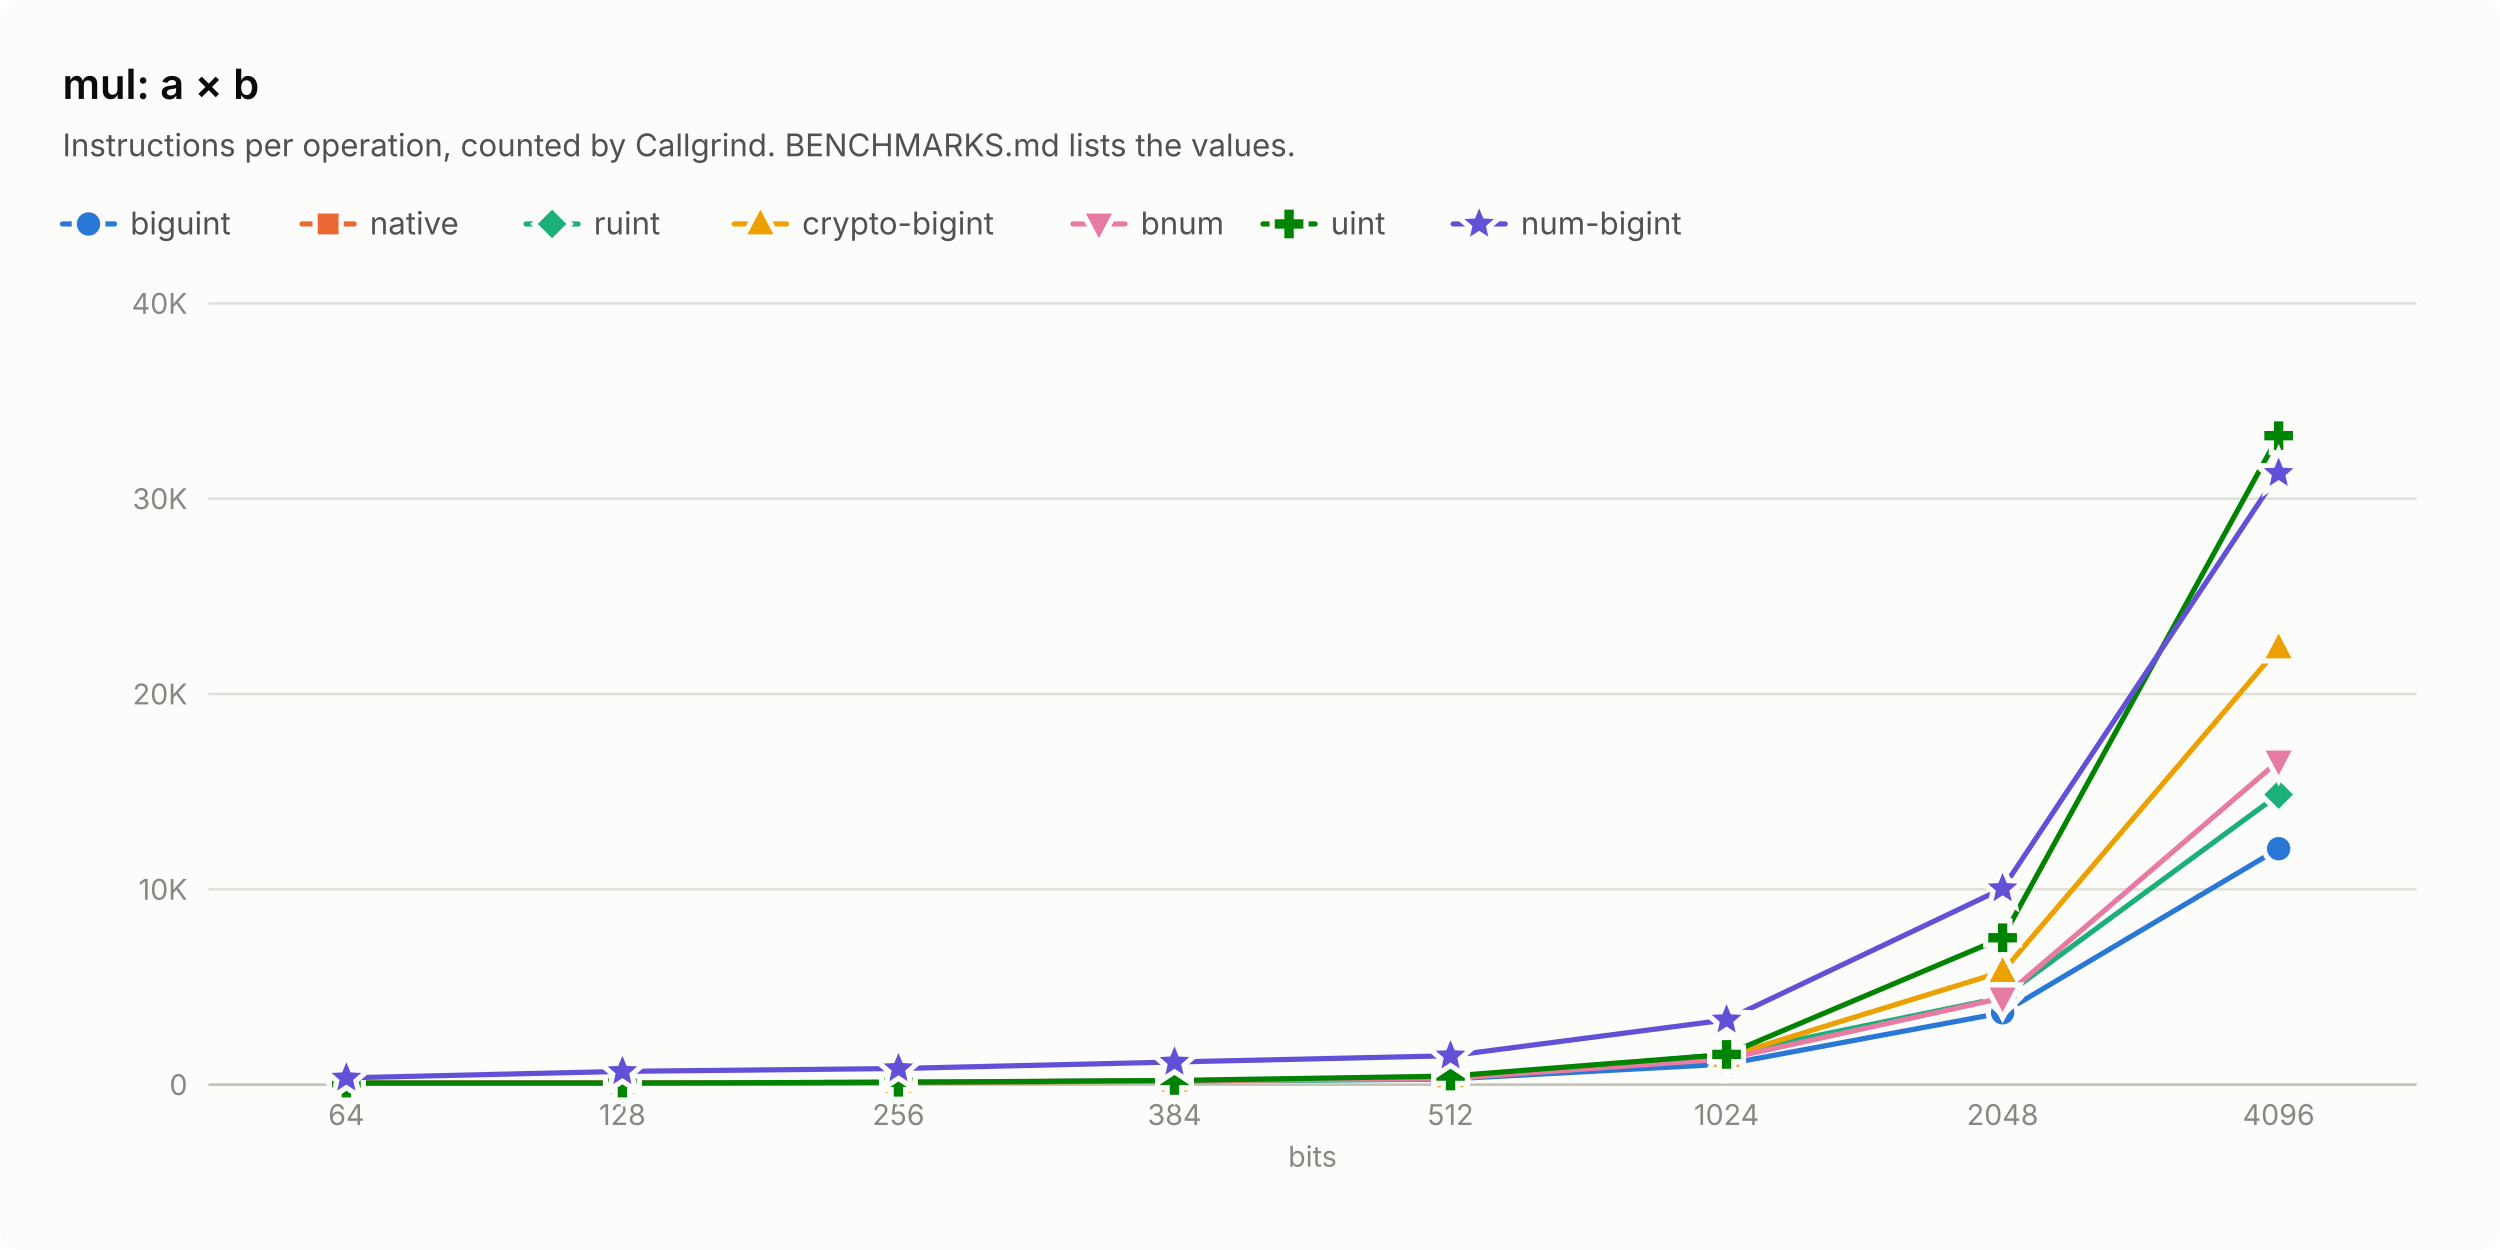
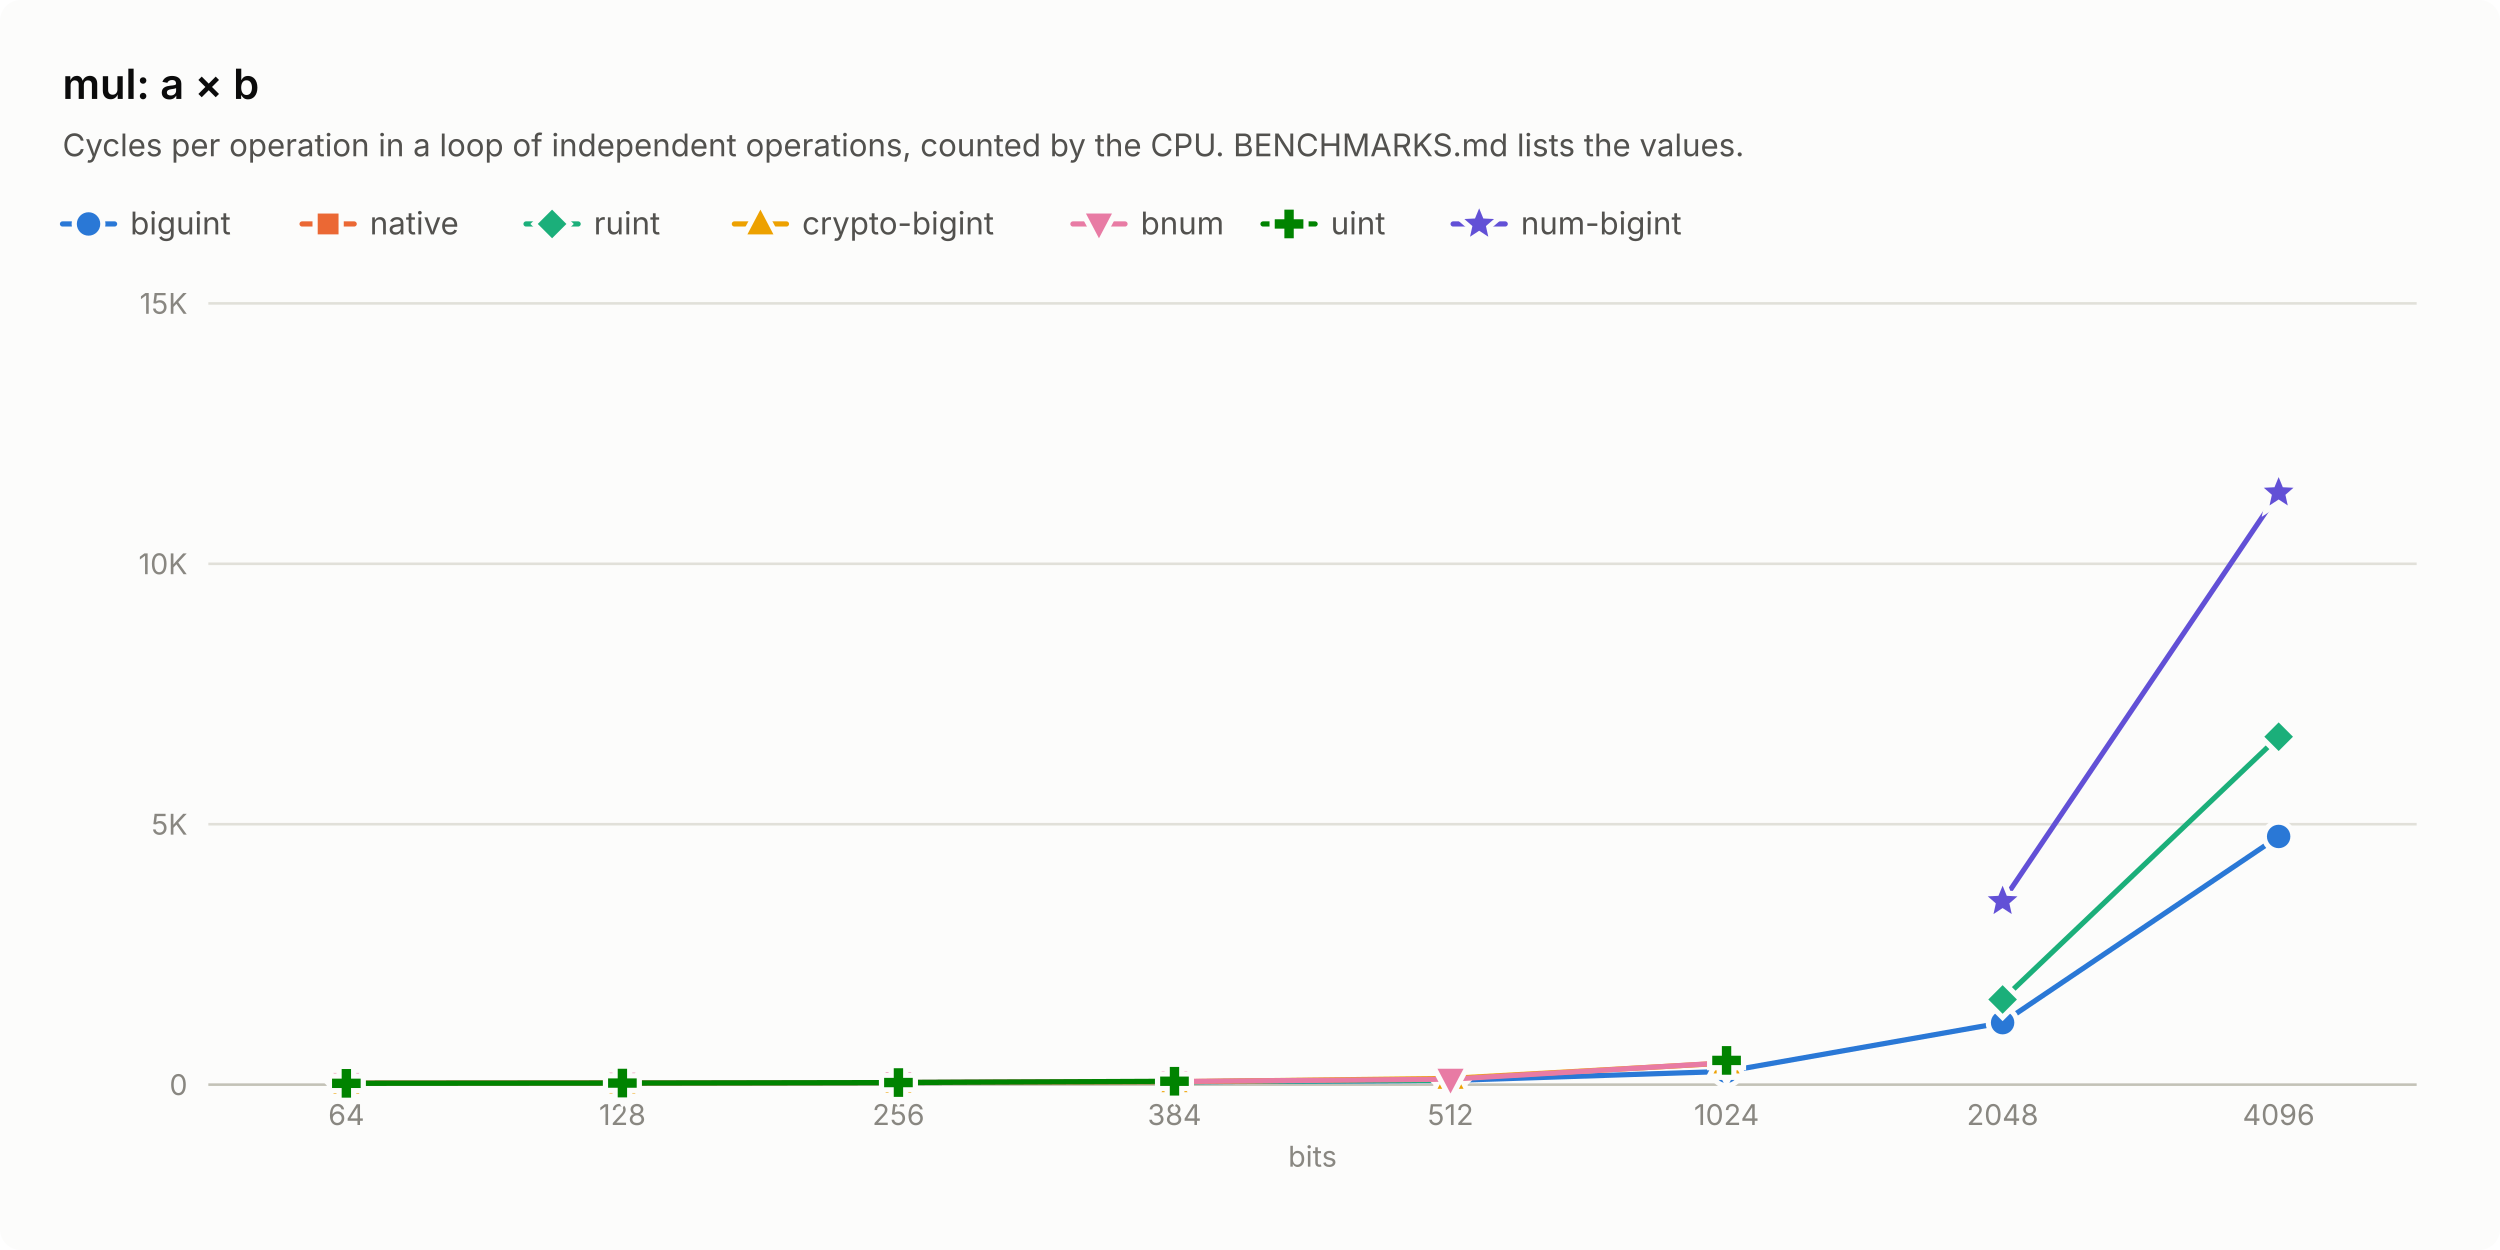
<svg xmlns="http://www.w3.org/2000/svg" width="960" height="480" viewBox="0 0 960 480" role="img" aria-labelledby="title description">
  <style>.grid,.axis{stroke-width:1}.title{font:600 16px system-ui, -apple-system, "Segoe UI", sans-serif}.subtitle,.legend{font:12px system-ui, -apple-system, "Segoe UI", sans-serif}.tick{font:11px system-ui, -apple-system, "Segoe UI", sans-serif;font-variant-numeric:tabular-nums}.line{fill:none;stroke-width:2;stroke-linejoin:round;stroke-linecap:round}.marker{stroke-width:4;paint-order:stroke}.surface{fill:#fcfcfb}.grid{stroke:#e1e0d9}.axis{stroke:#c3c2b7}.title{fill:#0b0b0b}.subtitle,.legend{fill:#52514e}.tick{fill:#898781}.marker{stroke:#fcfcfb}.c0 .line{stroke:#2a78d6}.c0 .marker{fill:#2a78d6}.c1 .line{stroke:#eb6834}.c1 .marker{fill:#eb6834}.c2 .line{stroke:#1baf7a}.c2 .marker{fill:#1baf7a}.c3 .line{stroke:#eda100}.c3 .marker{fill:#eda100}.c4 .line{stroke:#e87ba4}.c4 .marker{fill:#e87ba4}.c5 .line{stroke:#008300}.c5 .marker{fill:#008300}.c6 .line{stroke:#6250d6}.c6 .marker{fill:#6250d6}@media (prefers-color-scheme: dark){.surface{fill:#1a1a19}.grid{stroke:#2c2c2a}.axis{stroke:#383835}.title{fill:#f0efec}.subtitle,.legend{fill:#c3c2b7}.tick{fill:#898781}.marker{stroke:#1a1a19}.c0 .line{stroke:#3987e5}.c0 .marker{fill:#3987e5}.c1 .line{stroke:#d95926}.c1 .marker{fill:#d95926}.c2 .line{stroke:#199e70}.c2 .marker{fill:#199e70}.c3 .line{stroke:#c98500}.c3 .marker{fill:#c98500}.c4 .line{stroke:#d55181}.c4 .marker{fill:#d55181}.c5 .line{stroke:#008300}.c5 .marker{fill:#008300}.c6 .line{stroke:#9085e9}.c6 .marker{fill:#9085e9}}</style>
  <rect class="surface" width="960" height="480" rx="8" />
  <text class="title" x="24" y="38">mul: a × b</text>
-   <text class="subtitle" x="24" y="60">Instructions per operation, counted by Callgrind. BENCHMARKS.md lists the values.</text>
+   <text class="subtitle" x="24" y="60">Cycles per operation in a loop of independent operations, counted by the CPU. BENCHMARKS.md lists the values.</text>
  <g class="c0">
    <path class="line" d="M24,86h20" />
    <path class="marker" transform="translate(34,86)" d="M0,-4.5A4.5,4.5 0 1 1 0,4.5A4.5,4.5 0 1 1 0,-4.5Z" />
  </g>
  <text class="legend" x="50" y="90">biguint</text>
  <g class="c1">
    <path class="line" d="M116,86h20" />
    <path class="marker" transform="translate(126,86)" d="M-4,-4H4V4H-4Z" />
  </g>
  <text class="legend" x="142" y="90">native</text>
  <g class="c2">
    <path class="line" d="M202,86h20" />
    <path class="marker" transform="translate(212,86)" d="M0,-5.5L5.5,0L0,5.5L-5.5,0Z" />
  </g>
  <text class="legend" x="228" y="90">ruint</text>
  <g class="c3">
    <path class="line" d="M282,86h20" />
    <path class="marker" transform="translate(292,86)" d="M0,-5.5L5,4H-5Z" />
  </g>
  <text class="legend" x="308" y="90">crypto-bigint</text>
  <g class="c4">
    <path class="line" d="M412,86h20" />
    <path class="marker" transform="translate(422,86)" d="M0,5.5L5,-4H-5Z" />
  </g>
  <text class="legend" x="438" y="90">bnum</text>
  <g class="c5">
    <path class="line" d="M485,86h20" />
    <path class="marker" transform="translate(495,86)" d="M-1.8,-5.5H1.8V-1.8H5.5V1.8H1.8V5.5H-1.8V1.8H-5.5V-1.8H-1.8Z" />
  </g>
  <text class="legend" x="511" y="90">uint</text>
  <g class="c6">
    <path class="line" d="M558,86h20" />
    <path class="marker" transform="translate(568,86)" d="M0,-6L1.6,-2.1L5.7,-1.9L2.6,0.8L3.5,4.9L0,2.6L-3.5,4.9L-2.6,0.8L-5.7,-1.9L-1.6,-2.1Z" />
  </g>
  <text class="legend" x="584" y="90">num-bigint</text>
  <text class="tick" x="72" y="420.5" text-anchor="end">0</text>
-   <path class="grid" d="M80,341.5H928" />
-   <text class="tick" x="72" y="345.5" text-anchor="end">10K</text>
-   <path class="grid" d="M80,266.5H928" />
-   <text class="tick" x="72" y="270.5" text-anchor="end">20K</text>
-   <path class="grid" d="M80,191.5H928" />
-   <text class="tick" x="72" y="195.5" text-anchor="end">30K</text>
+   <path class="grid" d="M80,316.5H928" />
+   <text class="tick" x="72" y="320.5" text-anchor="end">5K</text>
+   <path class="grid" d="M80,216.5H928" />
+   <text class="tick" x="72" y="220.5" text-anchor="end">10K</text>
  <path class="grid" d="M80,116.5H928" />
-   <text class="tick" x="72" y="120.5" text-anchor="end">40K</text>
+   <text class="tick" x="72" y="120.5" text-anchor="end">15K</text>
  <path class="axis" d="M80,416.5H928" />
  <text class="tick" x="133.0" y="432" text-anchor="middle">64</text>
  <text class="tick" x="239.0" y="432" text-anchor="middle">128</text>
  <text class="tick" x="345.0" y="432" text-anchor="middle">256</text>
  <text class="tick" x="451.0" y="432" text-anchor="middle">384</text>
  <text class="tick" x="557.0" y="432" text-anchor="middle">512</text>
  <text class="tick" x="663.0" y="432" text-anchor="middle">1024</text>
  <text class="tick" x="769.0" y="432" text-anchor="middle">2048</text>
  <text class="tick" x="875.0" y="432" text-anchor="middle">4096</text>
  <text class="tick" x="504.0" y="448" text-anchor="middle">bits</text>
  <g class="c0">
-     <path class="line" d="M133.0,415.9L239.0,415.9L345.0,415.7L451.0,415.0L557.0,414.3L663.0,408.6L769.0,388.9L875.0,325.9" />
-     <path class="marker" transform="translate(133.0,415.9)" d="M0,-4.5A4.5,4.5 0 1 1 0,4.5A4.5,4.5 0 1 1 0,-4.5Z" />
+     <path class="line" d="M133.0,416.0L239.0,415.9L345.0,415.7L451.0,415.4L557.0,414.9L663.0,411.4L769.0,392.7L875.0,321.2" />
+     <path class="marker" transform="translate(133.0,416.0)" d="M0,-4.5A4.5,4.5 0 1 1 0,4.5A4.5,4.5 0 1 1 0,-4.5Z" />
    <path class="marker" transform="translate(239.0,415.9)" d="M0,-4.5A4.5,4.5 0 1 1 0,4.5A4.5,4.5 0 1 1 0,-4.5Z" />
    <path class="marker" transform="translate(345.0,415.7)" d="M0,-4.5A4.5,4.5 0 1 1 0,4.5A4.5,4.5 0 1 1 0,-4.5Z" />
-     <path class="marker" transform="translate(451.0,415.0)" d="M0,-4.5A4.5,4.5 0 1 1 0,4.5A4.5,4.5 0 1 1 0,-4.5Z" />
-     <path class="marker" transform="translate(557.0,414.3)" d="M0,-4.5A4.5,4.5 0 1 1 0,4.5A4.5,4.5 0 1 1 0,-4.5Z" />
-     <path class="marker" transform="translate(663.0,408.6)" d="M0,-4.5A4.5,4.5 0 1 1 0,4.5A4.5,4.5 0 1 1 0,-4.5Z" />
-     <path class="marker" transform="translate(769.0,388.9)" d="M0,-4.5A4.5,4.5 0 1 1 0,4.5A4.5,4.5 0 1 1 0,-4.5Z" />
-     <path class="marker" transform="translate(875.0,325.9)" d="M0,-4.5A4.5,4.5 0 1 1 0,4.5A4.5,4.5 0 1 1 0,-4.5Z" />
+     <path class="marker" transform="translate(451.0,415.4)" d="M0,-4.5A4.5,4.5 0 1 1 0,4.5A4.5,4.5 0 1 1 0,-4.5Z" />
+     <path class="marker" transform="translate(557.0,414.9)" d="M0,-4.5A4.5,4.5 0 1 1 0,4.5A4.5,4.5 0 1 1 0,-4.5Z" />
+     <path class="marker" transform="translate(663.0,411.4)" d="M0,-4.5A4.5,4.5 0 1 1 0,4.5A4.5,4.5 0 1 1 0,-4.5Z" />
+     <path class="marker" transform="translate(769.0,392.7)" d="M0,-4.5A4.5,4.5 0 1 1 0,4.5A4.5,4.5 0 1 1 0,-4.5Z" />
+     <path class="marker" transform="translate(875.0,321.2)" d="M0,-4.5A4.5,4.5 0 1 1 0,4.5A4.5,4.5 0 1 1 0,-4.5Z" />
  </g>
  <g class="c1">
-     <path class="line" d="M133.0,415.9L239.0,415.9" />
-     <path class="marker" transform="translate(133.0,415.9)" d="M-4,-4H4V4H-4Z" />
+     <path class="line" d="M133.0,416.0L239.0,415.9" />
+     <path class="marker" transform="translate(133.0,416.0)" d="M-4,-4H4V4H-4Z" />
    <path class="marker" transform="translate(239.0,415.9)" d="M-4,-4H4V4H-4Z" />
  </g>
  <g class="c2">
-     <path class="line" d="M133.0,415.9L239.0,415.9L345.0,415.6L451.0,415.1L557.0,414.4L663.0,404.8L769.0,383.0L875.0,305.1" />
-     <path class="marker" transform="translate(133.0,415.9)" d="M0,-5.5L5.5,0L0,5.5L-5.5,0Z" />
+     <path class="line" d="M133.0,416.0L239.0,415.9L345.0,415.7L451.0,415.4L557.0,414.8" />
+     <path class="line" d="M769.0,383.8L875.0,282.9" />
+     <path class="marker" transform="translate(133.0,416.0)" d="M0,-5.5L5.5,0L0,5.5L-5.5,0Z" />
    <path class="marker" transform="translate(239.0,415.9)" d="M0,-5.5L5.5,0L0,5.5L-5.5,0Z" />
-     <path class="marker" transform="translate(345.0,415.6)" d="M0,-5.5L5.5,0L0,5.5L-5.5,0Z" />
-     <path class="marker" transform="translate(451.0,415.1)" d="M0,-5.5L5.5,0L0,5.5L-5.5,0Z" />
-     <path class="marker" transform="translate(557.0,414.4)" d="M0,-5.5L5.5,0L0,5.5L-5.5,0Z" />
-     <path class="marker" transform="translate(663.0,404.8)" d="M0,-5.5L5.5,0L0,5.5L-5.5,0Z" />
-     <path class="marker" transform="translate(769.0,383.0)" d="M0,-5.5L5.5,0L0,5.5L-5.5,0Z" />
-     <path class="marker" transform="translate(875.0,305.1)" d="M0,-5.5L5.5,0L0,5.5L-5.5,0Z" />
+     <path class="marker" transform="translate(345.0,415.7)" d="M0,-5.5L5.5,0L0,5.5L-5.5,0Z" />
+     <path class="marker" transform="translate(451.0,415.4)" d="M0,-5.5L5.5,0L0,5.5L-5.5,0Z" />
+     <path class="marker" transform="translate(557.0,414.8)" d="M0,-5.5L5.5,0L0,5.5L-5.5,0Z" />
+     <path class="marker" transform="translate(769.0,383.8)" d="M0,-5.5L5.5,0L0,5.5L-5.5,0Z" />
+     <path class="marker" transform="translate(875.0,282.9)" d="M0,-5.5L5.5,0L0,5.5L-5.5,0Z" />
  </g>
  <g class="c3">
-     <path class="line" d="M133.0,415.9L239.0,415.9L345.0,415.6L451.0,415.2L557.0,413.5L663.0,405.7L769.0,373.1L875.0,248.8" />
-     <path class="marker" transform="translate(133.0,415.9)" d="M0,-5.5L5,4H-5Z" />
+     <path class="line" d="M133.0,416.0L239.0,415.9L345.0,415.7L451.0,415.4L557.0,414.1L663.0,408.2" />
+     <path class="marker" transform="translate(133.0,416.0)" d="M0,-5.5L5,4H-5Z" />
    <path class="marker" transform="translate(239.0,415.9)" d="M0,-5.5L5,4H-5Z" />
-     <path class="marker" transform="translate(345.0,415.6)" d="M0,-5.5L5,4H-5Z" />
-     <path class="marker" transform="translate(451.0,415.2)" d="M0,-5.5L5,4H-5Z" />
-     <path class="marker" transform="translate(557.0,413.5)" d="M0,-5.5L5,4H-5Z" />
-     <path class="marker" transform="translate(663.0,405.7)" d="M0,-5.5L5,4H-5Z" />
-     <path class="marker" transform="translate(769.0,373.1)" d="M0,-5.5L5,4H-5Z" />
-     <path class="marker" transform="translate(875.0,248.8)" d="M0,-5.5L5,4H-5Z" />
+     <path class="marker" transform="translate(345.0,415.7)" d="M0,-5.5L5,4H-5Z" />
+     <path class="marker" transform="translate(451.0,415.4)" d="M0,-5.5L5,4H-5Z" />
+     <path class="marker" transform="translate(557.0,414.1)" d="M0,-5.5L5,4H-5Z" />
+     <path class="marker" transform="translate(663.0,408.2)" d="M0,-5.5L5,4H-5Z" />
  </g>
  <g class="c4">
-     <path class="line" d="M133.0,415.9L239.0,415.9L345.0,415.6L451.0,415.0L557.0,414.1L663.0,406.6L769.0,383.2L875.0,292.2" />
-     <path class="marker" transform="translate(133.0,415.9)" d="M0,5.5L5,-4H-5Z" />
+     <path class="line" d="M133.0,416.0L239.0,415.9L345.0,415.7L451.0,415.3L557.0,414.4L663.0,408.1" />
+     <path class="marker" transform="translate(133.0,416.0)" d="M0,5.5L5,-4H-5Z" />
    <path class="marker" transform="translate(239.0,415.9)" d="M0,5.5L5,-4H-5Z" />
-     <path class="marker" transform="translate(345.0,415.6)" d="M0,5.5L5,-4H-5Z" />
-     <path class="marker" transform="translate(451.0,415.0)" d="M0,5.5L5,-4H-5Z" />
-     <path class="marker" transform="translate(557.0,414.1)" d="M0,5.5L5,-4H-5Z" />
-     <path class="marker" transform="translate(663.0,406.6)" d="M0,5.5L5,-4H-5Z" />
-     <path class="marker" transform="translate(769.0,383.2)" d="M0,5.5L5,-4H-5Z" />
-     <path class="marker" transform="translate(875.0,292.2)" d="M0,5.5L5,-4H-5Z" />
+     <path class="marker" transform="translate(345.0,415.7)" d="M0,5.5L5,-4H-5Z" />
+     <path class="marker" transform="translate(451.0,415.3)" d="M0,5.5L5,-4H-5Z" />
+     <path class="marker" transform="translate(557.0,414.4)" d="M0,5.5L5,-4H-5Z" />
+     <path class="marker" transform="translate(663.0,408.1)" d="M0,5.5L5,-4H-5Z" />
  </g>
  <g class="c5">
-     <path class="line" d="M133.0,415.9L239.0,415.9L345.0,415.6L451.0,414.9L557.0,413.2L663.0,404.9L769.0,360.1L875.0,167.3" />
-     <path class="marker" transform="translate(133.0,415.9)" d="M-1.8,-5.5H1.8V-1.8H5.5V1.8H1.8V5.5H-1.8V1.8H-5.5V-1.8H-1.8Z" />
+     <path class="line" d="M133.0,416.0L239.0,415.9L345.0,415.7L451.0,415.2" />
+     <path class="marker" transform="translate(133.0,416.0)" d="M-1.8,-5.5H1.8V-1.8H5.5V1.8H1.8V5.5H-1.8V1.8H-5.5V-1.8H-1.8Z" />
    <path class="marker" transform="translate(239.0,415.9)" d="M-1.8,-5.5H1.8V-1.8H5.5V1.8H1.8V5.5H-1.8V1.8H-5.5V-1.8H-1.8Z" />
-     <path class="marker" transform="translate(345.0,415.6)" d="M-1.8,-5.5H1.8V-1.8H5.5V1.8H1.8V5.5H-1.8V1.8H-5.5V-1.8H-1.8Z" />
-     <path class="marker" transform="translate(451.0,414.9)" d="M-1.8,-5.5H1.8V-1.8H5.5V1.8H1.8V5.5H-1.8V1.8H-5.5V-1.8H-1.8Z" />
-     <path class="marker" transform="translate(557.0,413.2)" d="M-1.8,-5.5H1.8V-1.8H5.5V1.8H1.8V5.5H-1.8V1.8H-5.5V-1.8H-1.8Z" />
-     <path class="marker" transform="translate(663.0,404.9)" d="M-1.8,-5.5H1.8V-1.8H5.5V1.8H1.8V5.5H-1.8V1.8H-5.5V-1.8H-1.8Z" />
-     <path class="marker" transform="translate(769.0,360.1)" d="M-1.8,-5.5H1.8V-1.8H5.5V1.8H1.8V5.5H-1.8V1.8H-5.5V-1.8H-1.8Z" />
-     <path class="marker" transform="translate(875.0,167.3)" d="M-1.8,-5.5H1.8V-1.8H5.5V1.8H1.8V5.5H-1.8V1.8H-5.5V-1.8H-1.8Z" />
+     <path class="marker" transform="translate(345.0,415.7)" d="M-1.8,-5.5H1.8V-1.8H5.5V1.8H1.8V5.5H-1.8V1.8H-5.5V-1.8H-1.8Z" />
+     <path class="marker" transform="translate(451.0,415.2)" d="M-1.8,-5.5H1.8V-1.8H5.5V1.8H1.8V5.5H-1.8V1.8H-5.5V-1.8H-1.8Z" />
+     <path class="marker" transform="translate(663.0,407.2)" d="M-1.8,-5.5H1.8V-1.8H5.5V1.8H1.8V5.5H-1.8V1.8H-5.5V-1.8H-1.8Z" />
  </g>
  <g class="c6">
-     <path class="line" d="M133.0,413.9L239.0,411.4L345.0,410.3L451.0,407.8L557.0,405.4L663.0,391.6L769.0,341.2L875.0,181.7" />
-     <path class="marker" transform="translate(133.0,413.9)" d="M0,-6L1.6,-2.1L5.7,-1.9L2.6,0.8L3.5,4.9L0,2.6L-3.5,4.9L-2.6,0.8L-5.7,-1.9L-1.6,-2.1Z" />
-     <path class="marker" transform="translate(239.0,411.4)" d="M0,-6L1.6,-2.1L5.7,-1.9L2.6,0.8L3.5,4.9L0,2.6L-3.5,4.9L-2.6,0.8L-5.7,-1.9L-1.6,-2.1Z" />
-     <path class="marker" transform="translate(345.0,410.3)" d="M0,-6L1.6,-2.1L5.7,-1.9L2.6,0.8L3.5,4.9L0,2.6L-3.5,4.9L-2.6,0.8L-5.7,-1.9L-1.6,-2.1Z" />
-     <path class="marker" transform="translate(451.0,407.8)" d="M0,-6L1.6,-2.1L5.7,-1.9L2.6,0.8L3.5,4.9L0,2.6L-3.5,4.9L-2.6,0.8L-5.7,-1.9L-1.6,-2.1Z" />
-     <path class="marker" transform="translate(557.0,405.4)" d="M0,-6L1.6,-2.1L5.7,-1.9L2.6,0.8L3.5,4.9L0,2.6L-3.5,4.9L-2.6,0.8L-5.7,-1.9L-1.6,-2.1Z" />
-     <path class="marker" transform="translate(663.0,391.6)" d="M0,-6L1.6,-2.1L5.7,-1.9L2.6,0.8L3.5,4.9L0,2.6L-3.5,4.9L-2.6,0.8L-5.7,-1.9L-1.6,-2.1Z" />
-     <path class="marker" transform="translate(769.0,341.2)" d="M0,-6L1.6,-2.1L5.7,-1.9L2.6,0.8L3.5,4.9L0,2.6L-3.5,4.9L-2.6,0.8L-5.7,-1.9L-1.6,-2.1Z" />
-     <path class="marker" transform="translate(875.0,181.7)" d="M0,-6L1.6,-2.1L5.7,-1.9L2.6,0.8L3.5,4.9L0,2.6L-3.5,4.9L-2.6,0.8L-5.7,-1.9L-1.6,-2.1Z" />
+     <path class="line" d="M769.0,346.1L875.0,189.2" />
+     <path class="marker" transform="translate(769.0,346.1)" d="M0,-6L1.6,-2.1L5.7,-1.9L2.6,0.8L3.5,4.9L0,2.6L-3.5,4.9L-2.6,0.8L-5.7,-1.9L-1.6,-2.1Z" />
+     <path class="marker" transform="translate(875.0,189.2)" d="M0,-6L1.6,-2.1L5.7,-1.9L2.6,0.8L3.5,4.9L0,2.6L-3.5,4.9L-2.6,0.8L-5.7,-1.9L-1.6,-2.1Z" />
  </g>
</svg>
